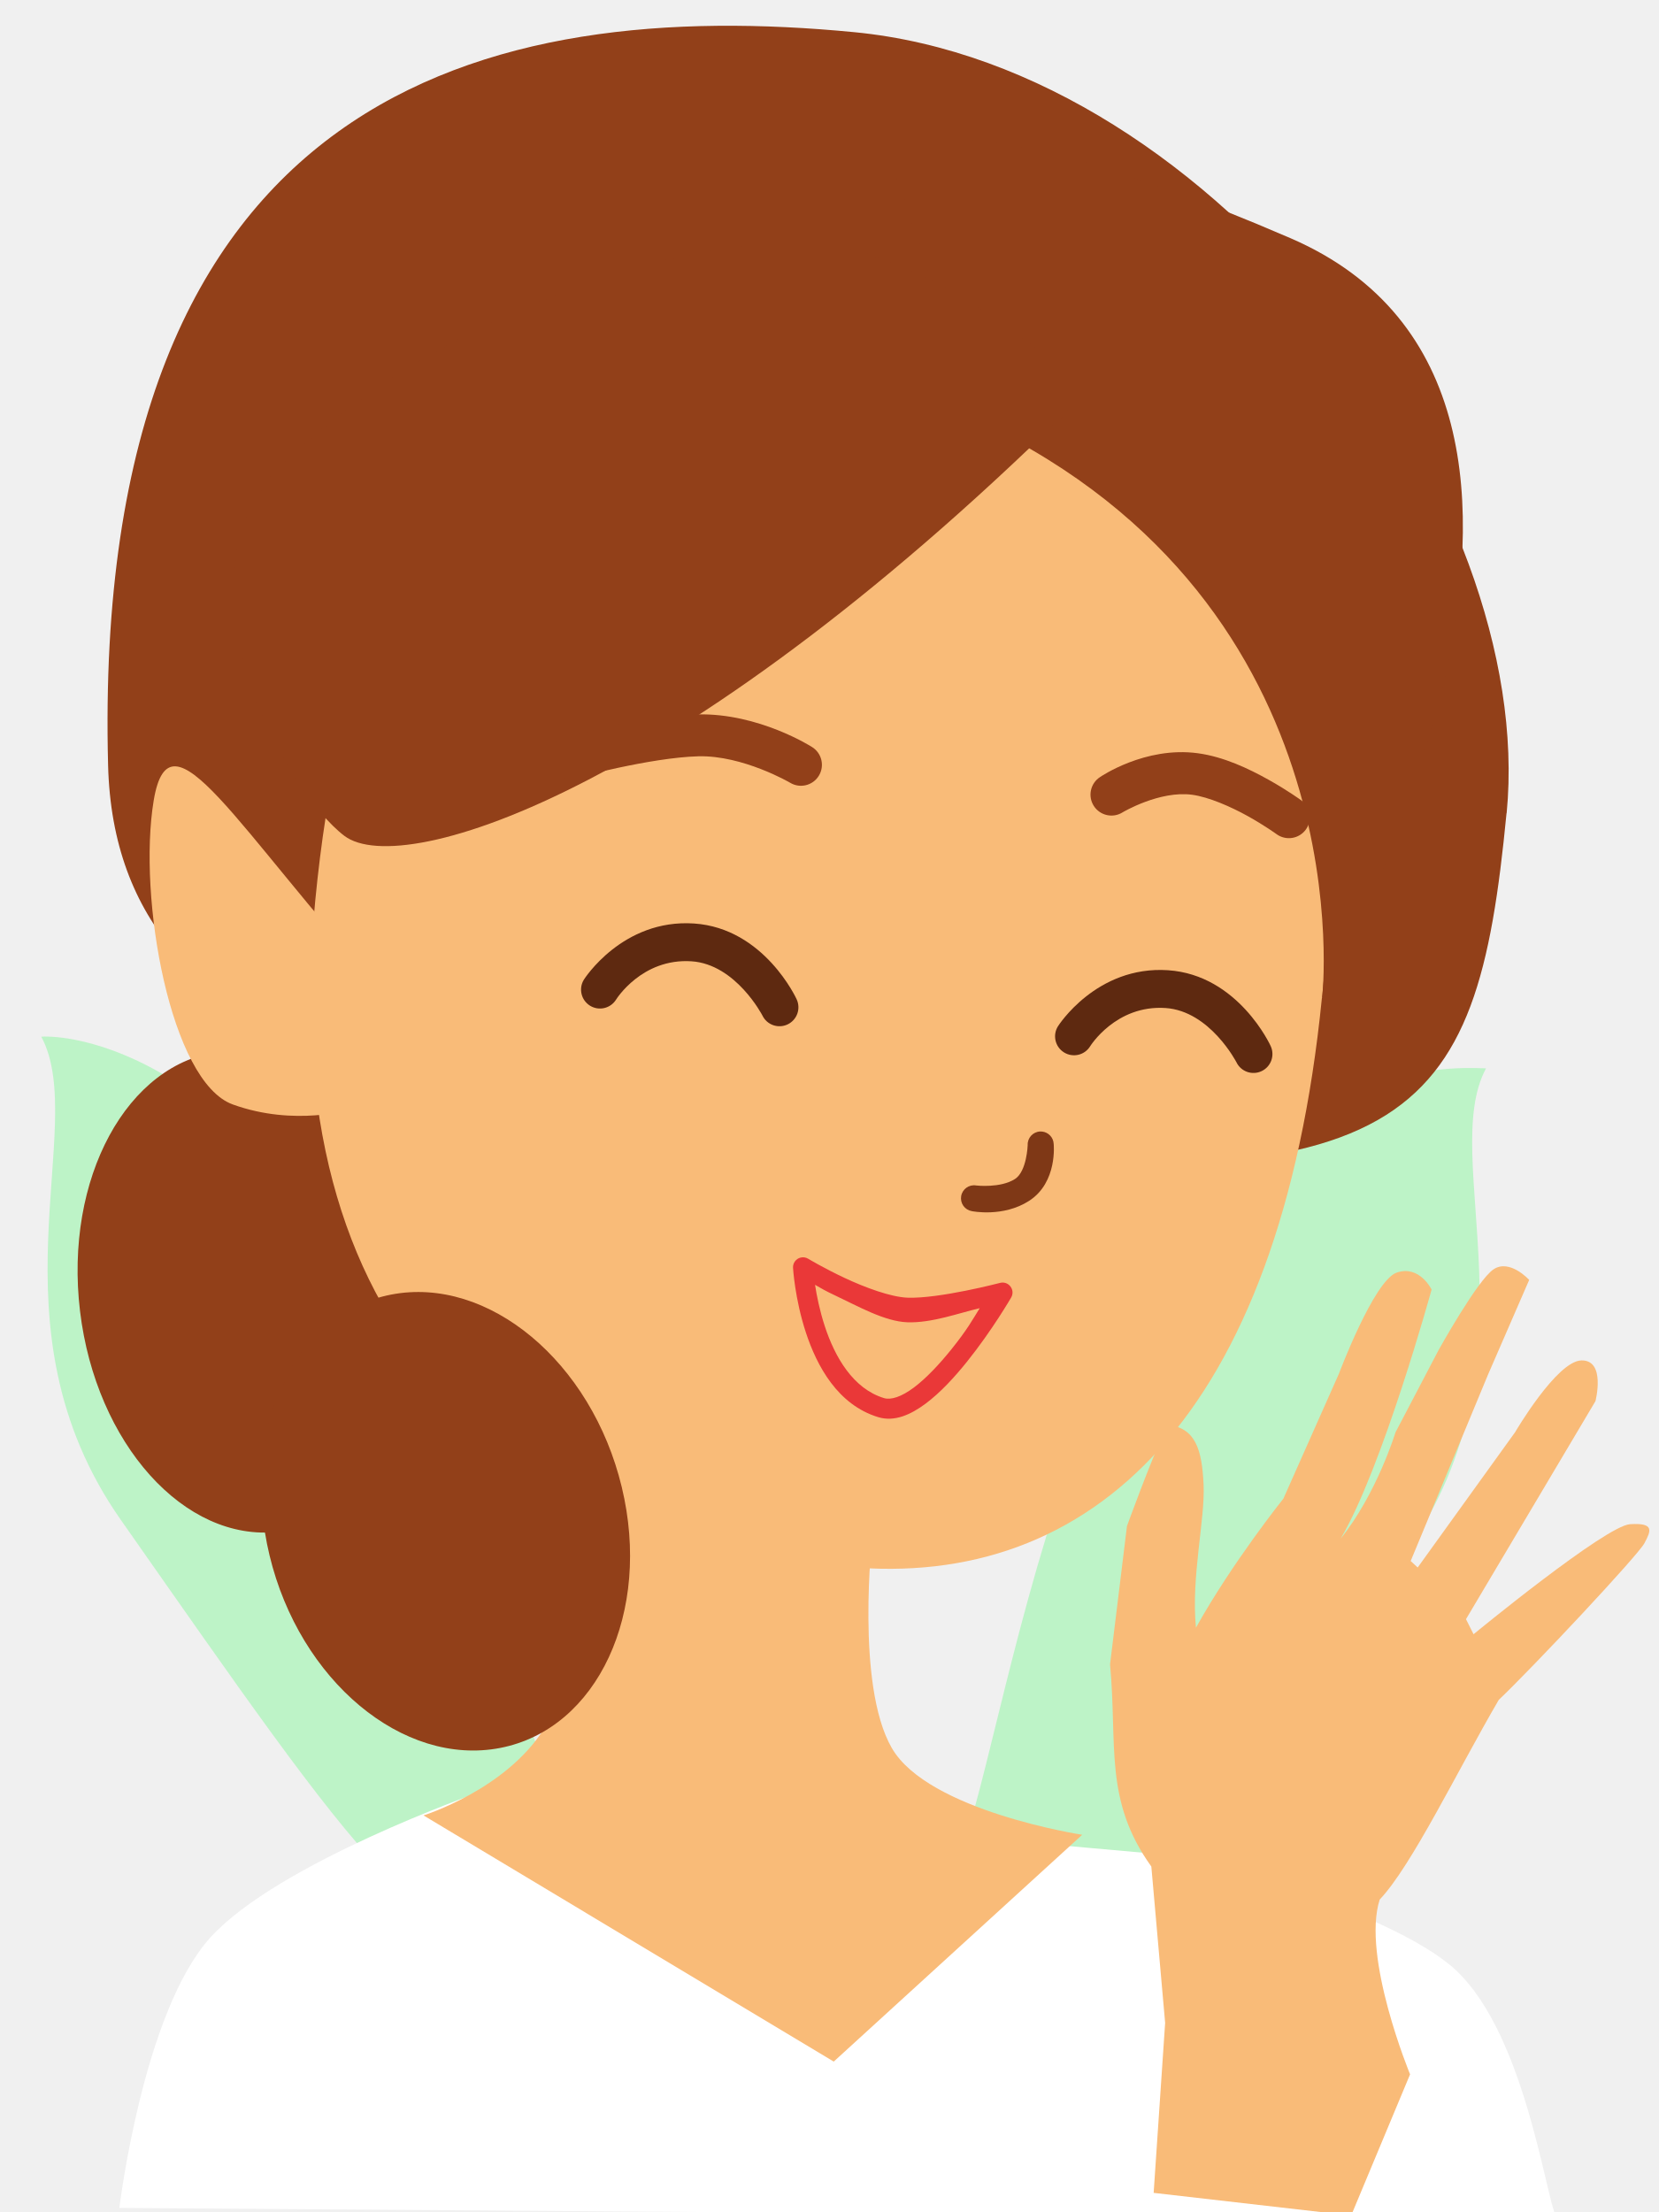
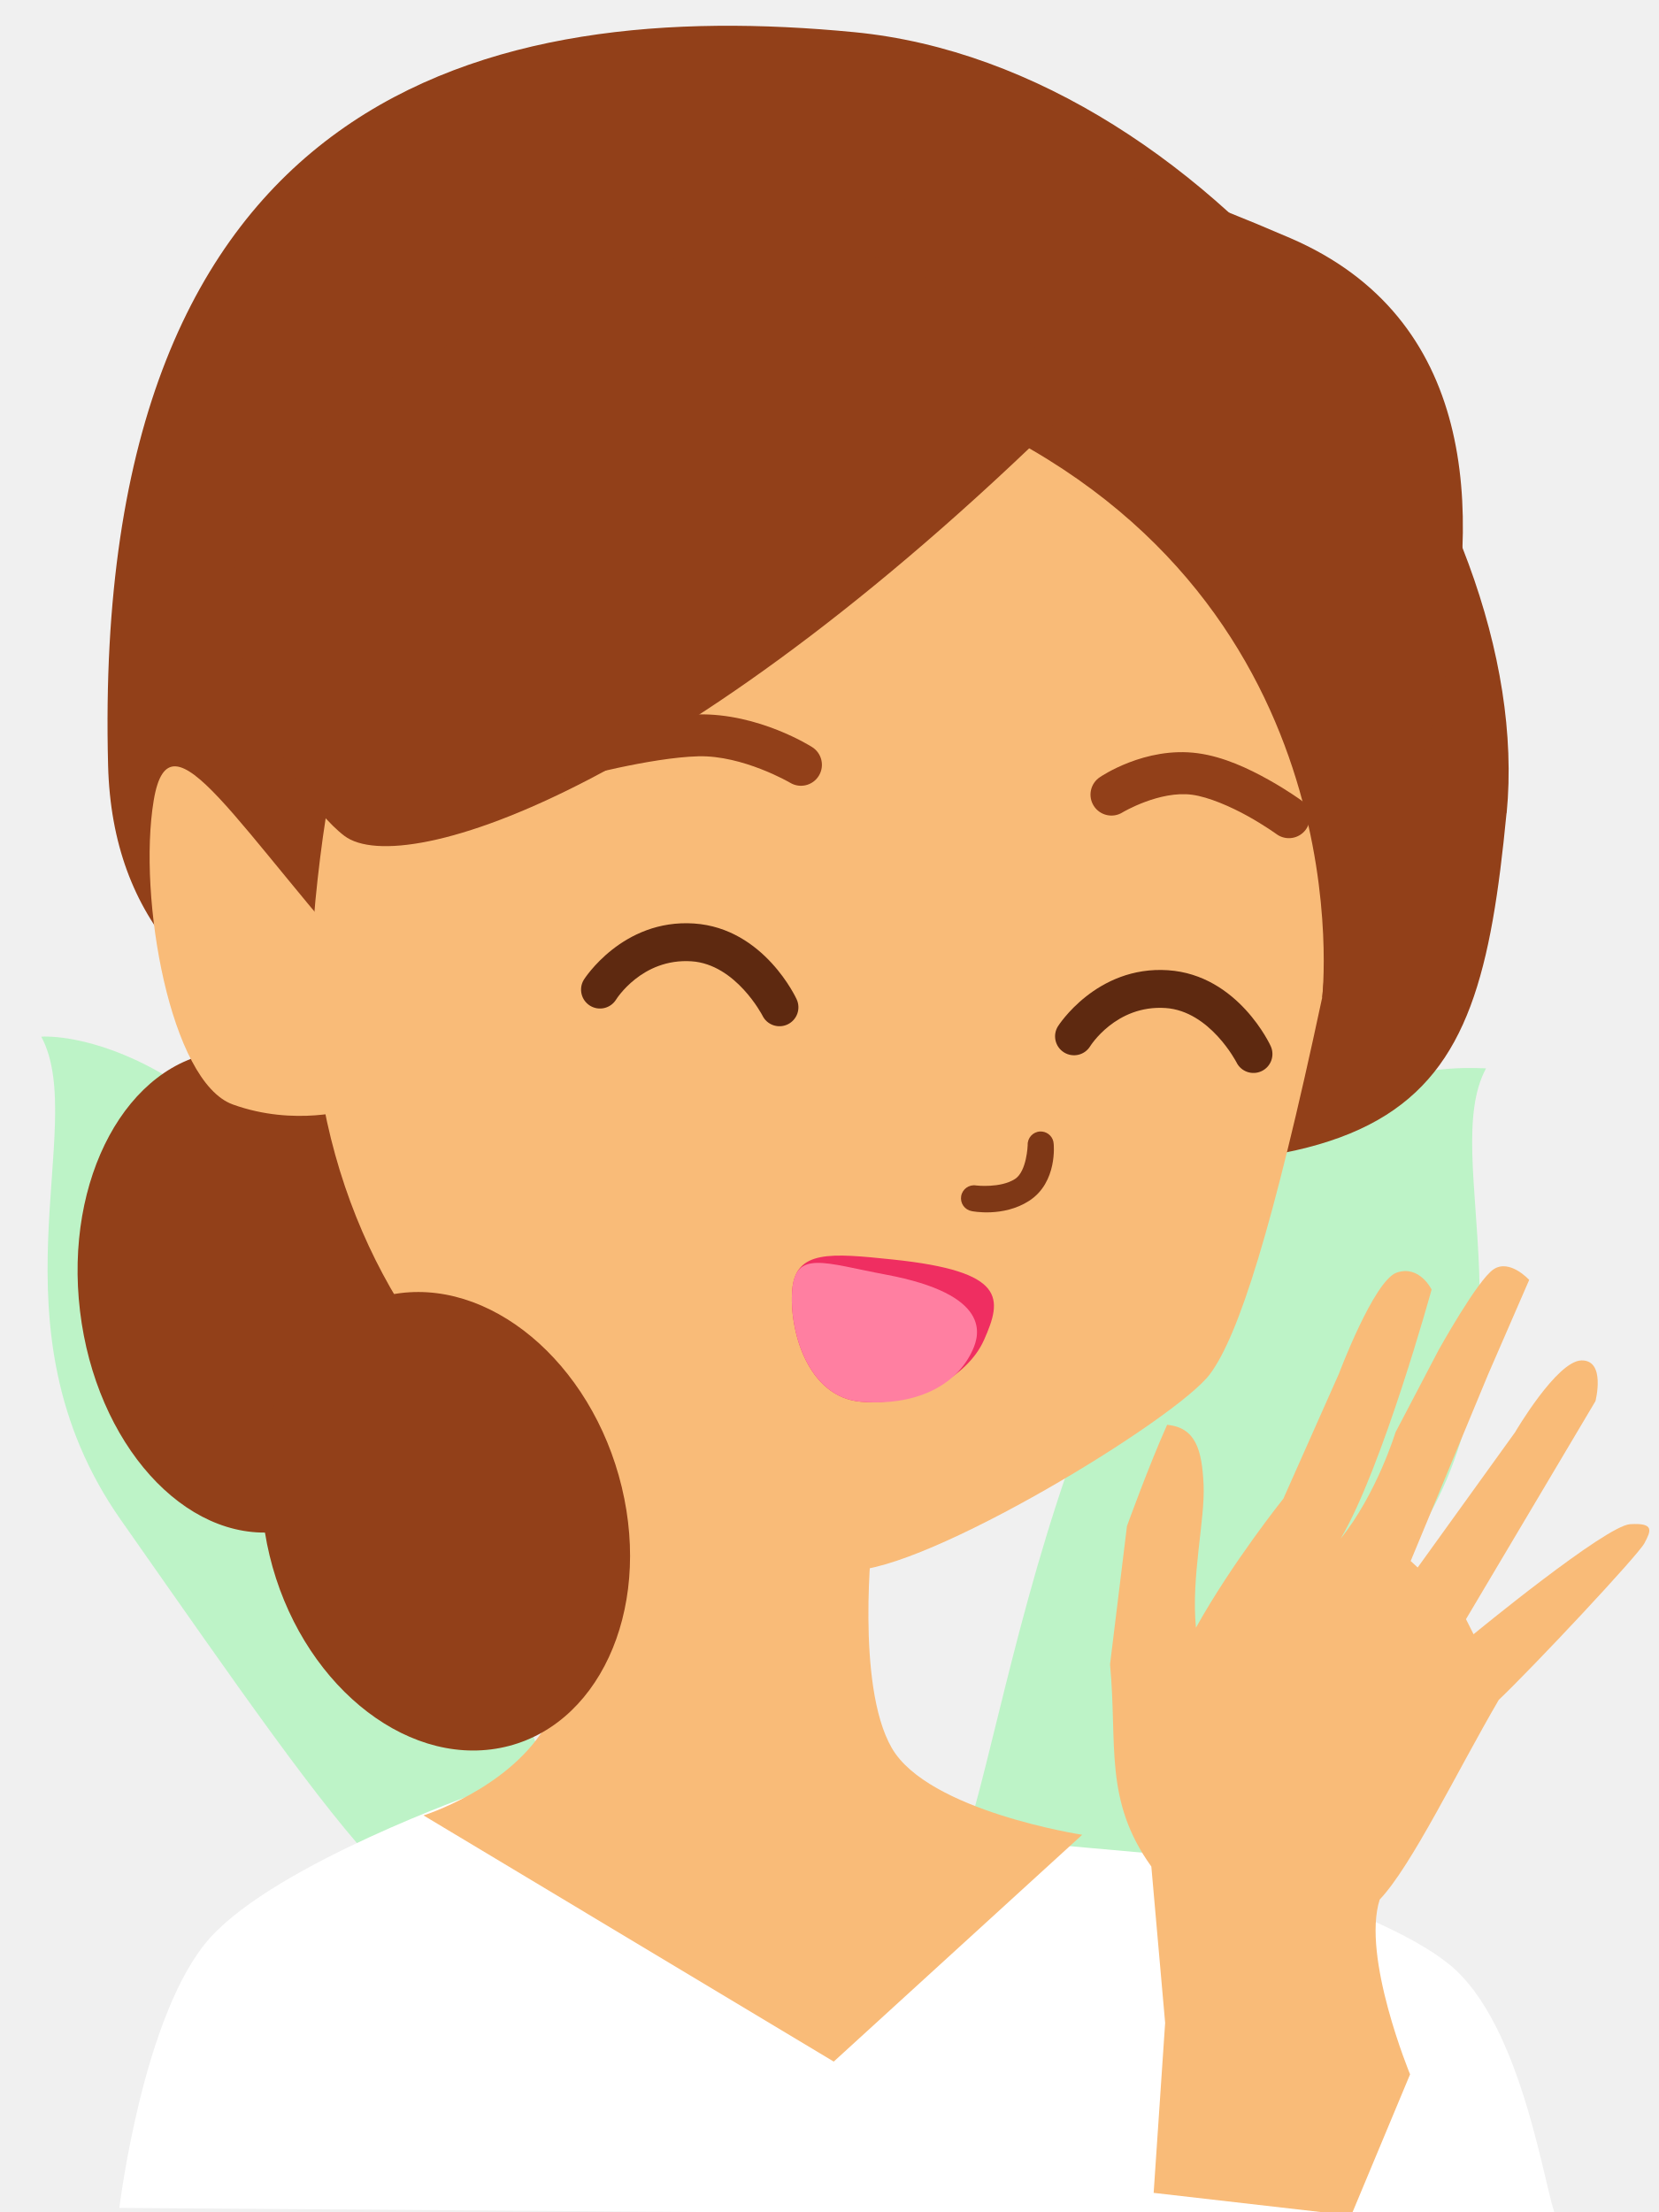
<svg xmlns="http://www.w3.org/2000/svg" width="600" height="800" version="1.1" viewBox="0 0 158.75 211.67" id="svg889">
  <defs id="defs893" />
  <path d="m4.341 99.184c-0.256 4e-3 -0.391 0.022-0.391 0.022 4.625 8.586-5.415 27.666 7.623 46.255 11.197 15.971 19.104 27.434 24.925 33.509l6.978-3.285 9.708-4.108c-3.696-8.876-7.88-21.504-14.075-37.196-13.36-33.81-32.293-35.224-34.764-35.189z" fill="#78f991" fill-opacity=".418" stroke-width=".17" id="path851" />
  <path d="m 141.81,102.219 c -2.479,-0.033 -23.945,-1.671 -37.303,32.142 -6.731,17.038 -9.446,33.506 -12.365,42.443 l 3.846,1.304 12.667,3.636 c 5.919,-5.915 14.073,-16.346 25.92,-33.251 13.038,-18.589 2.998,-37.668 7.623,-46.255 0,0 -0.135,-0.019 -0.391,-0.022 z" fill="#78f991" fill-opacity="0.418" stroke-width="0.17" id="path853" />
  <path d="m 148.952,212.254 c -1.092,-2.031 -3.118,-18.567 -10.346,-24.339 -7.228,-5.772 -25.94,-10.329 -25.94,-10.329 l -67.009,-6.011 c 0,0 -19.035,6.7 -25.502,13.801 -6.467,7.101 -8.734,25.902 -8.734,25.902" fill="#ffffff" id="path835" style="fill:#ffffff;fill-opacity:1;stroke:none;stroke-width:1.037;stroke-opacity:1" />
  <g fill="none" stroke-linecap="round" stroke-linejoin="round" id="g849">
    <circle r="0" stroke="#c53822" stroke-width="2.257" style="paint-order:stroke markers fill" id="circle837" />
    <circle r="0" stroke="#924019" stroke-width="1.288" style="paint-order:stroke markers fill" id="circle839" />
    <circle transform="scale(1,-1)" r="0" stroke="#924019" stroke-width="3.595" style="paint-order:stroke markers fill" id="circle841" />
    <circle transform="scale(1,-1)" r="0" stroke="#924019" stroke-width="3.595" style="paint-order:stroke markers fill" id="circle843" />
    <circle transform="scale(1,-1)" r="0" stroke="#4d4320" stroke-width="4.378" style="paint-order:stroke markers fill" id="circle845" />
    <circle transform="scale(1,-1)" r="0" stroke="#4d4320" stroke-width="3.52" style="paint-order:stroke markers fill" id="circle847" />
  </g>
  <path d="m 83.481,146.939 c 0,0 -1.636,14.258 1.847,20.318 3.483,6.06 18.229,8.316 18.229,8.316 l -23.776,21.703 -39.256,-23.556 c 0,0 7.887,-2.461 11.545,-8.313 3.658,-5.852 4.618,-26.781 4.618,-26.781 z" fill="#f9bb78" stroke-width="1.222" id="path855" />
-   <g transform="matrix(1.2161,0.11763,-0.11763,1.2161,-39.51971,-67.60668)" id="g863">
-     <ellipse transform="matrix(0.9779,-0.209,0.214,0.9768,0,0)" cx="32.9" cy="161.4" rx="13.36" ry="18.94" fill="#924019" style="paint-order:stroke markers fill" id="ellipse857" />
-     <path d="m 161.1,104 c 0,24.65 -4.138,31.4 -49.49,31.03 -28.62,-0.238 -56.88,0.244 -59.89,-24.22 -6.481,-52.62 24.01,-62.78 52.64,-62.78 28.62,0 56.75,31.32 56.75,55.97 z" fill="#924019" style="paint-order:stroke markers fill" id="path859" />
-     <path d="m 148.1,119.8 c -0.092,33.03 -13.58,47.92 -32.8,47.92 -26.79,0 -46.41,-14.09 -46.41,-47.92 10e-7,-37.04 15.85,-47.3 47.17,-47.17 21.51,0.091 32.16,6.116 32.05,47.17 z" fill="#f9bb78" style="paint-order:stroke markers fill" id="path861" />
-   </g>
+   <ellipse transform="matrix(0.9934944,-0.1138807,0.1189655,0.9928984,0,0)" cx="8.999" cy="125.52" rx="16.323" ry="23.14" fill="#924019" style="stroke-width:1.222;paint-order:stroke markers fill" id="ellipse857" />
+   <path d="M 144.16,77.818 C 141.261,107.795 135.435,115.517 80.326,109.732 45.549,106.075 11.125,103.338 10.342,73.233 8.651,8.48 46.926,-0.289 81.743,3.078 116.547,6.445 147.072,47.842 144.173,77.819 Z" fill="#924019" style="stroke-width:1.222;paint-order:stroke markers fill" id="path859" />
+   <path d="m 126.505,95.528 c -4.705,22.06 -7.991,32.299 -10.722,35.961 -3.224,4.322 -27.205,18.896 -34.434,18.791 -24.799,-0.361 -55.151,-22.928 -51.171,-64.069 4.357,-45.044 24.839,-55.657 62.912,-51.815 26.148,2.641 38.39,11.221 33.427,61.133 z" fill="#f9bb78" style="stroke-width:1.222;paint-order:stroke markers fill" id="path861-6" />
  <g stroke-width="1.222" id="g871" transform="translate(-12.65971,2.139323)">
    <path d="m 106.43,38.288 c 37.047,17.626 32.747,55.102 32.747,55.102 0,0 32.236,-57.507 -3.036,-72.74 -35.266,-15.222 -38.258,-7.518 -38.258,-7.518 z" fill="#924019" id="path865" />
    <path d="M 116.52,35.52 C 78.574,73.388 51.242,82.098 45.614,77.847 39.994,73.591 28.075,52.951 40.303,41.613 c 12.232,-11.349 31.555,-19.509 46.533,-20.552 14.978,-1.041 29.68,14.469 29.68,14.469 z" fill="#924019" id="path867" />
    <path d="M 49.297,92.651 C 35.223,77.112 28.916,65.16 27.366,74.462 c -1.549,9.302 1.612,26.94 7.57,29.087 5.958,2.151 11.312,0.464 11.312,0.464" fill="#f9bb78" id="path869" />
  </g>
  <path d="m 66.728,68.362 c -5.559,0.141 -12.845,2.251 -12.845,2.251 a 2.005,2.005 0 0 0 -1.387,2.472 2.005,2.005 0 0 0 2.472,1.387 c 0,0 7.284,-1.985 11.862,-2.101 4.26,-0.108 8.765,2.524 8.765,2.524 a 2.005,2.005 0 0 0 2.758,-0.659 2.005,2.005 0 0 0 -0.659,-2.758 c 0,0 -5.089,-3.264 -10.967,-3.115 z" color="#000000" color-rendering="auto" dominant-baseline="auto" fill="#924019" image-rendering="auto" solid-color="#000000" stop-color="#000000" style="font-variant-ligatures:normal;font-variant-position:normal;font-variant-caps:normal;font-variant-numeric:normal;font-variant-alternates:normal;font-variant-east-asian:normal;font-feature-settings:normal;font-variation-settings:normal;text-indent:0;text-decoration:none;text-decoration-line:none;text-decoration-style:solid;text-decoration-color:#000000;text-transform:none;text-orientation:mixed;white-space:normal;shape-padding:0;shape-margin:0;inline-size:0;isolation:auto;mix-blend-mode:normal;shape-rendering:auto" id="path873" />
  <path d="m 114.62,72.079 c -5.057,-0.688 -9.352,2.277 -9.352,2.277 a 2.005,2.005 0 0 0 -0.597,2.771 2.005,2.005 0 0 0 2.774,0.594 c 0,0 3.527,-2.092 6.635,-1.669 1.577,0.214 3.694,1.138 5.319,2.042 1.625,0.904 2.753,1.726 2.753,1.726 a 2.005,2.005 0 0 0 2.801,-0.434 2.005,2.005 0 0 0 -0.436,-2.802 c 0,0 -1.325,-0.968 -3.171,-1.994 -1.846,-1.026 -4.221,-2.17 -6.726,-2.511 z" color="#000000" color-rendering="auto" dominant-baseline="auto" fill="#924019" image-rendering="auto" solid-color="#000000" stop-color="#000000" style="font-variant-ligatures:normal;font-variant-position:normal;font-variant-caps:normal;font-variant-numeric:normal;font-variant-alternates:normal;font-variant-east-asian:normal;font-feature-settings:normal;font-variation-settings:normal;text-indent:0;text-decoration:none;text-decoration-line:none;text-decoration-style:solid;text-decoration-color:#000000;text-transform:none;text-orientation:mixed;white-space:normal;shape-padding:0;shape-margin:0;inline-size:0;isolation:auto;mix-blend-mode:normal;shape-rendering:auto" id="path875" />
  <path d="m 99.71,108.279 a 1.245,1.245 0 0 0 -0.191,-0.004 1.245,1.245 0 0 0 -1.179,1.308 c 0,0 -0.083,2.508 -1.214,3.236 -1.395,0.898 -3.716,0.621 -3.716,0.621 a 1.245,1.245 0 0 0 -1.436,1.019 1.245,1.245 0 0 0 1.021,1.437 c 0,0 2.987,0.621 5.477,-0.983 2.755,-1.774 2.355,-5.459 2.355,-5.459 a 1.245,1.245 0 0 0 -1.116,-1.175 z" color="#000000" color-rendering="auto" dominant-baseline="auto" fill="#7f3816" image-rendering="auto" solid-color="#000000" stop-color="#000000" style="font-variant-ligatures:normal;font-variant-position:normal;font-variant-caps:normal;font-variant-numeric:normal;font-variant-alternates:normal;font-variant-east-asian:normal;font-feature-settings:normal;font-variation-settings:normal;text-indent:0;text-decoration:none;text-decoration-line:none;text-decoration-style:solid;text-decoration-color:#000000;text-transform:none;text-orientation:mixed;white-space:normal;shape-padding:0;shape-margin:0;inline-size:0;isolation:auto;mix-blend-mode:normal;shape-rendering:auto" id="path877" />
  <path d="m 66.411,88.371 c -6.87,-0.457 -10.535,5.367 -10.535,5.367 a 1.812,1.812 0 0 0 0.578,2.496 1.812,1.812 0 0 0 2.496,-0.578 c 0,0 2.459,-3.985 7.221,-3.668 4.25,0.283 6.783,5.186 6.783,5.186 a 1.812,1.812 0 0 0 2.418,0.85 1.812,1.812 0 0 0 0.85,-2.42 c 0,0 -3.086,-6.785 -9.81,-7.232 z" color="#000000" color-rendering="auto" dominant-baseline="auto" fill="#5e2910" image-rendering="auto" solid-color="#000000" stop-color="#000000" style="font-variant-ligatures:normal;font-variant-position:normal;font-variant-caps:normal;font-variant-numeric:normal;font-variant-alternates:normal;font-variant-east-asian:normal;font-feature-settings:normal;font-variation-settings:normal;text-indent:0;text-decoration:none;text-decoration-line:none;text-decoration-style:solid;text-decoration-color:#000000;text-transform:none;text-orientation:mixed;white-space:normal;shape-padding:0;shape-margin:0;inline-size:0;isolation:auto;mix-blend-mode:normal;shape-rendering:auto" id="path879" />
  <path d="m 111.77,92.842 c -6.87,-0.457 -10.535,5.367 -10.535,5.367 a 1.812,1.812 0 0 0 0.578,2.496 1.812,1.812 0 0 0 2.498,-0.576 c 0,0 2.457,-3.987 7.219,-3.67 4.25,0.283 6.783,5.186 6.783,5.186 a 1.812,1.812 0 0 0 2.418,0.85 1.812,1.812 0 0 0 0.85,-2.42 c 0,0 -3.086,-6.785 -9.811,-7.232 z" color="#000000" color-rendering="auto" dominant-baseline="auto" fill="#5e2910" image-rendering="auto" solid-color="#000000" stop-color="#000000" style="font-variant-ligatures:normal;font-variant-position:normal;font-variant-caps:normal;font-variant-numeric:normal;font-variant-alternates:normal;font-variant-east-asian:normal;font-feature-settings:normal;font-variation-settings:normal;text-indent:0;text-decoration:none;text-decoration-line:none;text-decoration-style:solid;text-decoration-color:#000000;text-transform:none;text-orientation:mixed;white-space:normal;shape-padding:0;shape-margin:0;inline-size:0;isolation:auto;mix-blend-mode:normal;shape-rendering:auto" id="path881" />
-   <path d="m 76.616,120.339 c -0.449,0.106 -0.757,0.519 -0.731,0.98 0,0 0.165,2.945 1.225,6.178 1.06,3.233 3.057,6.932 6.921,8.111 1.568,0.478 3.135,-0.243 4.544,-1.294 1.409,-1.051 2.757,-2.519 3.96,-4.016 2.406,-2.994 4.223,-6.136 4.223,-6.136 0.427,-0.736 -0.253,-1.62 -1.074,-1.397 0,0 -5.813,1.52 -8.835,1.413 -1.589,-0.056 -4.054,-0.964 -6.03,-1.892 -1.976,-0.927 -3.491,-1.838 -3.491,-1.838 -0.214,-0.128 -0.469,-0.167 -0.711,-0.109 z m 1.374,2.608 c 0.664,0.369 0.876,0.527 2.018,1.063 2.071,0.972 4.639,2.444 6.819,2.521 2.336,0.083 4.928,-0.886 6.922,-1.348 -0.695,1.115 -1.175,2.025 -2.698,3.921 -1.146,1.426 -2.426,2.795 -3.614,3.681 -1.188,0.886 -2.189,1.202 -2.849,1.001 -2.956,-0.902 -4.694,-3.92 -5.665,-6.883 -0.485,-1.481 -0.769,-2.904 -0.931,-3.956 z" color="#000000" color-rendering="auto" dominant-baseline="auto" fill="#ea3838" image-rendering="auto" solid-color="#000000" stop-color="#000000" style="font-variant-ligatures:normal;font-variant-position:normal;font-variant-caps:normal;font-variant-numeric:normal;font-variant-alternates:normal;font-variant-east-asian:normal;font-feature-settings:normal;font-variation-settings:normal;text-indent:0;text-decoration:none;text-decoration-line:none;text-decoration-style:solid;text-decoration-color:#000000;text-transform:none;text-orientation:mixed;white-space:normal;shape-padding:0;shape-margin:0;inline-size:0;isolation:auto;mix-blend-mode:normal;shape-rendering:auto" id="path883" />
  <ellipse transform="matrix(0.9816271,-0.1908094,0.2341996,0.9721885,0,0)" cx="7.373" cy="151.184" rx="17.166" ry="22.31" fill="#924019" stroke-width="1.222" style="paint-order:stroke markers fill" id="ellipse887" />
  <path style="fill:#f9bb78;fill-opacity:1;stroke:none;stroke-width:0.339px;stroke-linecap:butt;stroke-linejoin:miter;stroke-opacity:1" d="m 111.493,193.573 -1.321,-14.96 c -4.565,-6.366 -3.226,-11.636 -3.951,-19.349 l 1.618,-13.225 c 0,0 2.082,-5.767 3.842,-9.695 2.738,0.253 3.336,2.393 3.491,5.728 0.155,3.335 -1.207,8.823 -0.73,13.685 3.462,-6.228 8.37,-12.356 8.37,-12.356 l 5.309,-11.944 c 0,0 3.35,-8.922 5.53,-9.679 2.18,-0.756 3.34,1.621 3.34,1.621 0,0 -4.69,17.056 -8.708,23.844 3.471,-4.317 5.254,-10.183 5.254,-10.183 l 4.117,-7.858 c 0,0 3.707,-6.686 5.258,-7.734 1.551,-1.047 3.417,1.008 3.417,1.008 l -3.939,9.064 -7.402,17.837 0.671,0.618 9.321,-12.943 c 0,0 3.985,-6.816 6.345,-6.871 2.36,-0.055 1.347,3.894 1.347,3.894 l -12.391,20.866 0.725,1.442 c 0,0 12.623,-10.385 14.979,-10.531 2.355,-0.146 2.007,0.634 1.367,1.826 -0.64,1.191 -10.615,11.831 -13.931,14.982 -3.927,6.717 -8.334,15.893 -11.397,19.112 -1.749,5.461 2.907,16.725 2.907,16.725 l -5.639,13.511 -18.898,-2.169 z" id="path878" />
+   <g id="g2882" transform="rotate(4.715322,81.71281,-10.77756)">
+     <g id="g2877" transform="translate(1.534222,-2.385478)">
+       <path id="path2834-3" style="fill:#ef2e61;fill-opacity:1;stroke:none;stroke-width:0.376;stroke-linecap:round;stroke-linejoin:round;paint-order:stroke markers fill" d="m 104.005,129.131 c -1.269,3.635 -6.067,6.844 -11.225,6.844 -5.158,0 -7.454,-6.284 -7.454,-10.134 -10e-7,-3.85 3.394,-3.809 9.34,-3.681 10.979,0.237 10.774,2.861 9.34,6.971 z" />
+       <path id="path2834" style="fill:#ff7fa1;fill-opacity:1;stroke:none;stroke-width:0.376;stroke-linecap:round;stroke-linejoin:round;paint-order:stroke markers fill" d="m 103.021,130.12 c -1.271,3.634 -5.083,5.855 -10.241,5.855 -5.158,0 -7.454,-6.284 -7.454,-10.134 -10e-7,-3.85 2.887,-2.796 8.803,-2.187 10.279,1.058 9.399,5.017 8.892,6.466 z" />
+     </g>
+   </g>
</svg>
